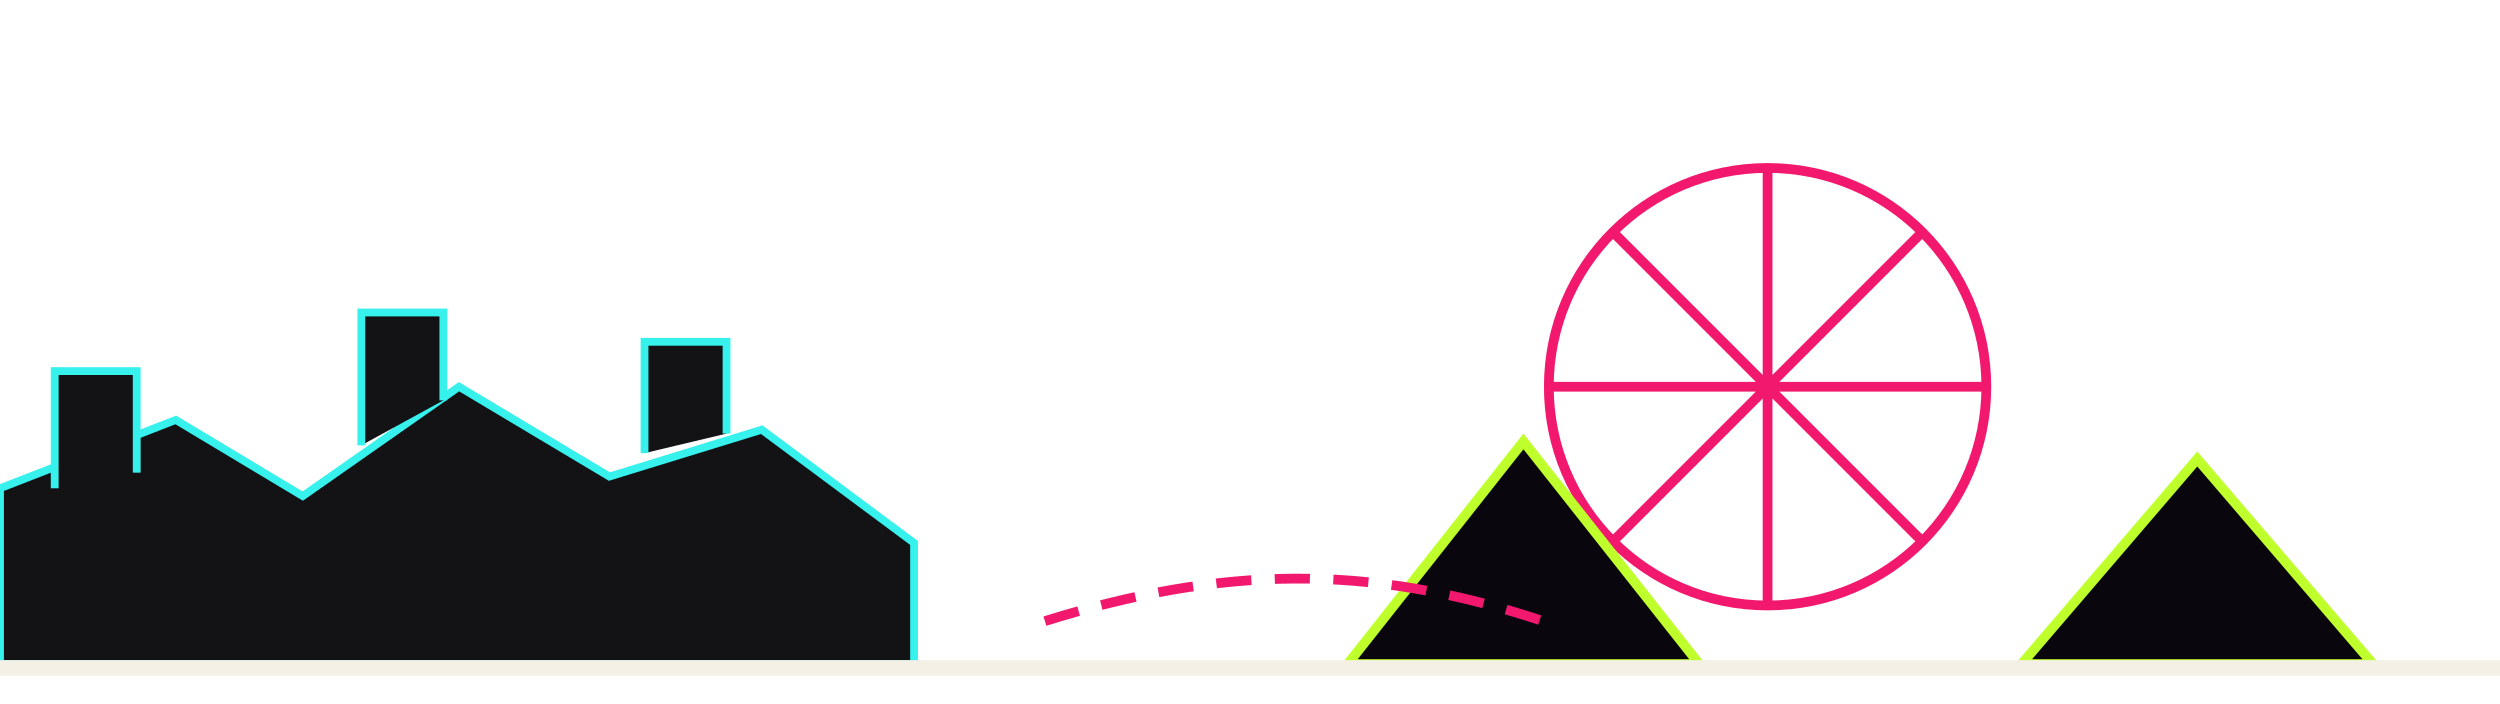
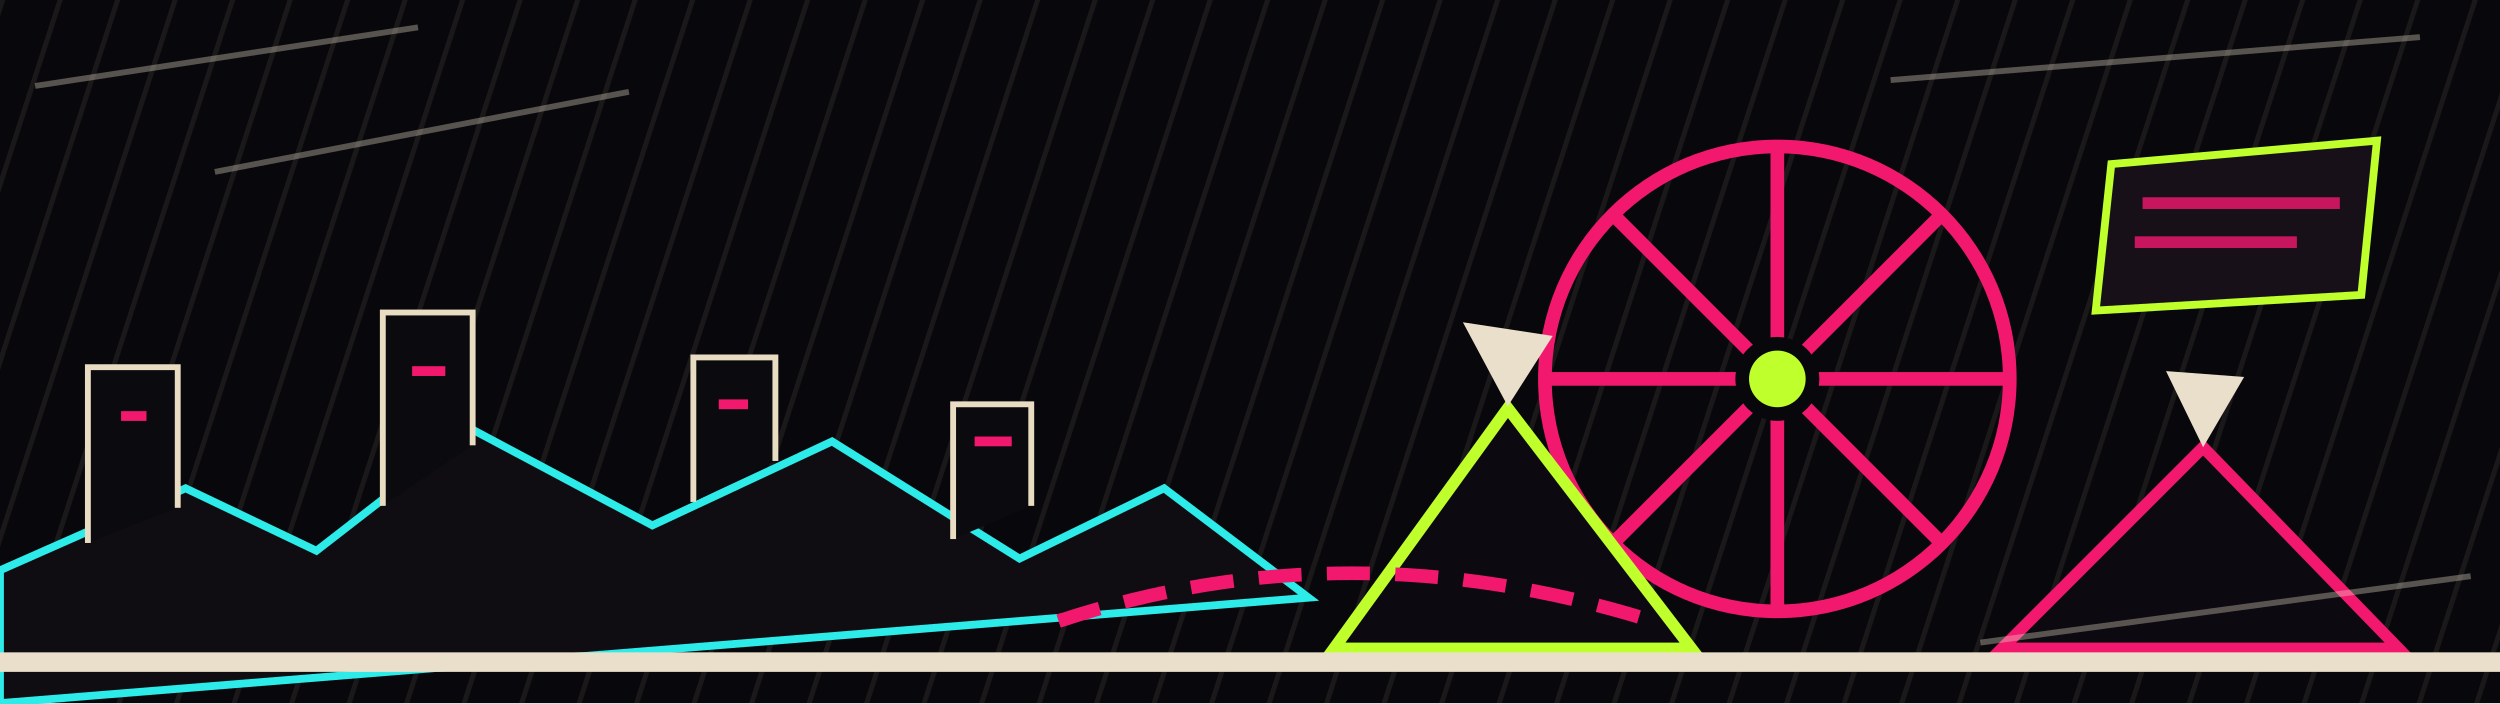
<svg xmlns="http://www.w3.org/2000/svg" width="1280" height="360" viewBox="0 0 1280 360">
-   <rect width="1280" height="360" fill="none" />
-   <g fill="#07070b" stroke="#2cf0eb" stroke-width="4" opacity="0.95">
-     <path d="M0 340 V250 L90 215 L155 254 L235 198 L312 244 L390 220 L468 278 V340 Z" />
-     <path d="M28 250 V190 H70 V242 M185 228 V160 H227 V205 M330 232 V175 H372 V222" />
+   <defs>
+     <pattern id="h" width="28" height="28" patternUnits="userSpaceOnUse" patternTransform="rotate(18)">
+       <path d="M0 0V28" stroke="#efe2c6" stroke-width="5" stroke-opacity=".08" />
+     </pattern>
+   </defs>
+   <rect width="1280" height="360" fill="#08070b" />
+   <rect width="1280" height="360" fill="url(#h)" />
+   <path d="M0 292 L95 250 L162 282 L242 220 L334 269 L426 226 L522 286 L596 250 L670 306 L0 360 Z" fill="#0f0d12" stroke="#2cebe8" stroke-width="4" />
+   <g fill="#0b0a0e" stroke="#e8dcc2" stroke-width="3">
+     <path d="M45 278V188H91V260 M196 259V160H242V228 M355 257V183H397V236 M488 276V207H528V259" />
+     <path d="M62 213H75 M211 190H228 M368 207H383 M499 226H518" stroke="#f2186e" stroke-width="5" />
  </g>
-   <g fill="none" stroke="#f2186e" stroke-width="5">
-     <circle cx="905" cy="198" r="112" />
-     <path d="M905 86 V310 M793 198 H1017 M825 118 L985 278 M985 118 L825 278" />
+   <g fill="none" stroke="#f2186e" stroke-width="7">
+     <circle cx="910" cy="194" r="119" />
+     <path d="M910 75V315 M791 194H1029 M826 110L994 278 M994 110L826 278" />
  </g>
-   <g fill="#09070d" stroke="#bfff2b" stroke-width="5">
-     <path d="M690 340 L780 226 L870 340 Z" />
-     <path d="M1035 340 L1125 235 L1215 340 Z" />
+   <circle cx="910" cy="194" r="18" fill="#bfff2b" stroke="#08070b" stroke-width="7" />
+   <path d="M683 332 L772 209 L866 332 Z" fill="#0c0910" stroke="#bfff2b" stroke-width="6" />
+   <path d="M1025 332 L1128 229 L1228 332 Z" fill="#0c0910" stroke="#f2186e" stroke-width="6" />
+   <path d="M772 208 L749 165 L795 172 Z M1128 229 L1109 190 L1149 193 Z" fill="#eadfca" />
+   <path d="M0 339 H1280" stroke="#eadfca" stroke-width="10" />
+   <path d="M542 318 C642 285 742 286 843 317" fill="none" stroke="#f2186e" stroke-width="7" stroke-dasharray="22 13" />
+   <g stroke="#eadfca" stroke-width="3" opacity=".35">
+     <path d="M18 44L214 14 M110 88L322 47 M968 41L1239 19 M1014 329L1265 295" />
  </g>
-   <path d="M0 342 H1280" stroke="#f4f0e5" stroke-width="8" />
-   <path d="M535 318 C625 290 700 288 790 318" fill="none" stroke="#f2186e" stroke-width="5" stroke-dasharray="18 12" />
+   <path d="M1081 84 L1217 72 L1209 151 L1073 159 Z" fill="#171019" stroke="#bfff2b" stroke-width="4" />
+   <path d="M1097 104 H1198 M1093 124 H1176" stroke="#f2186e" stroke-width="6" opacity=".8" />
</svg>
